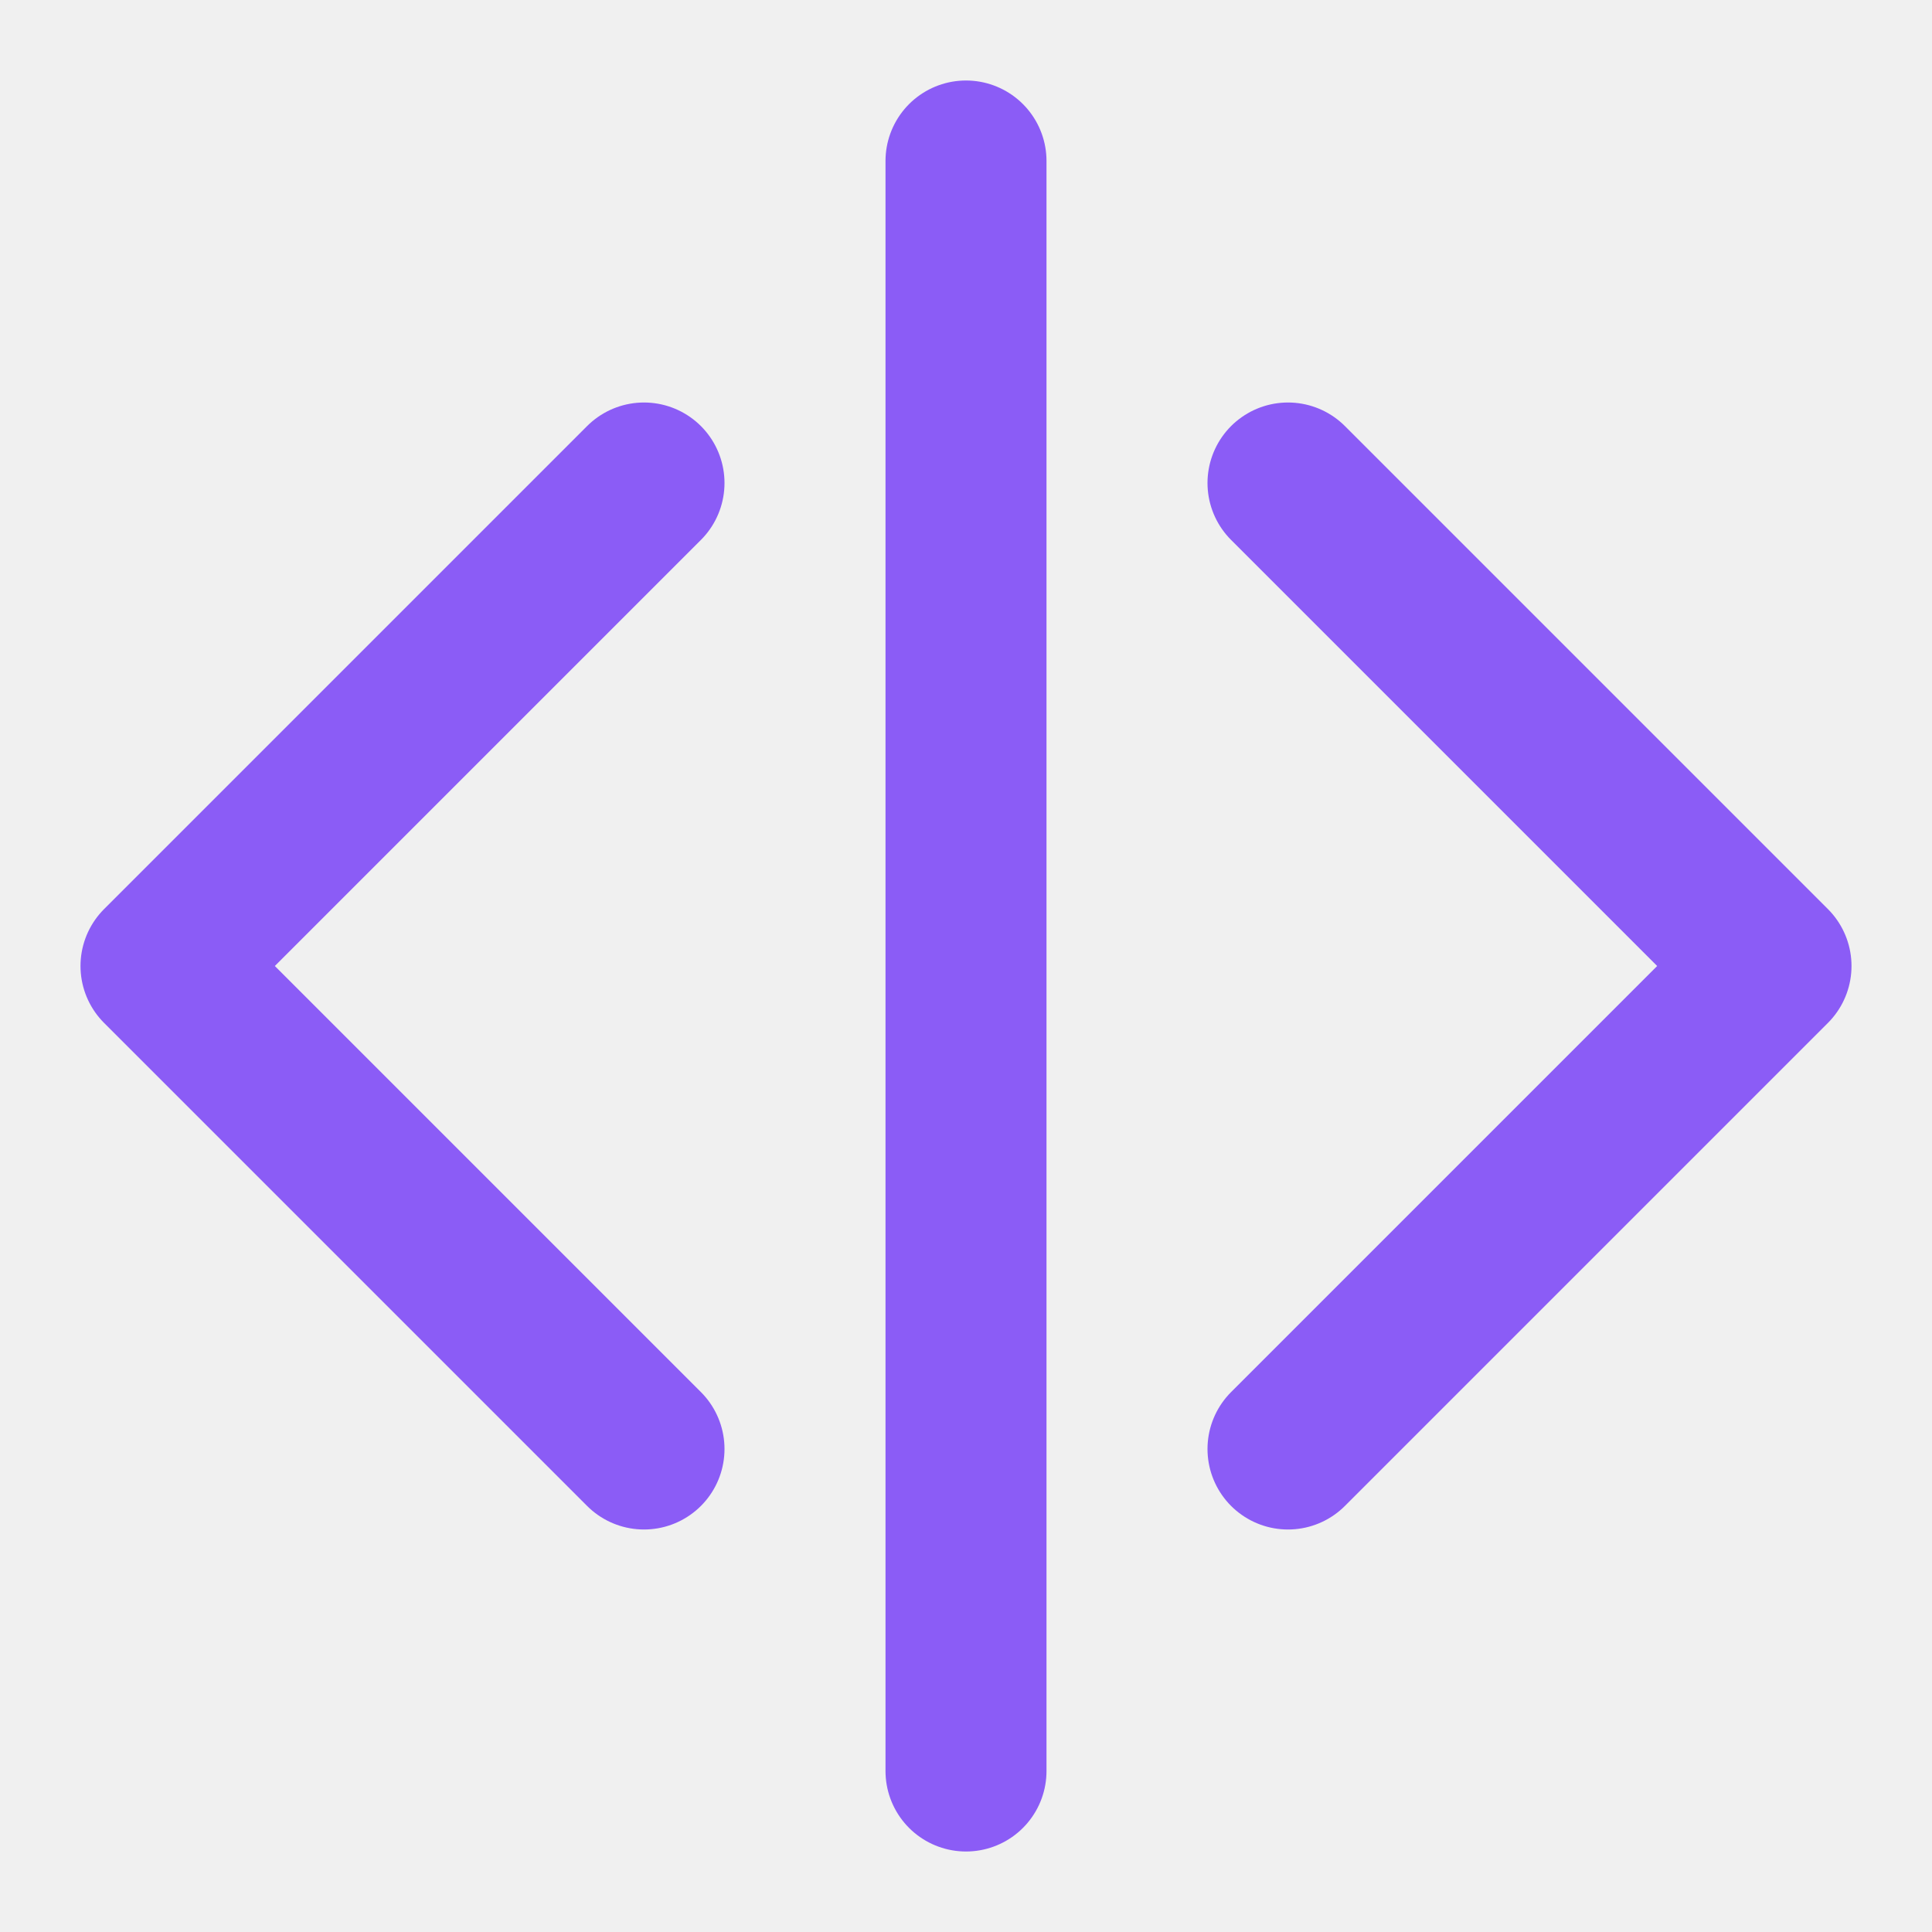
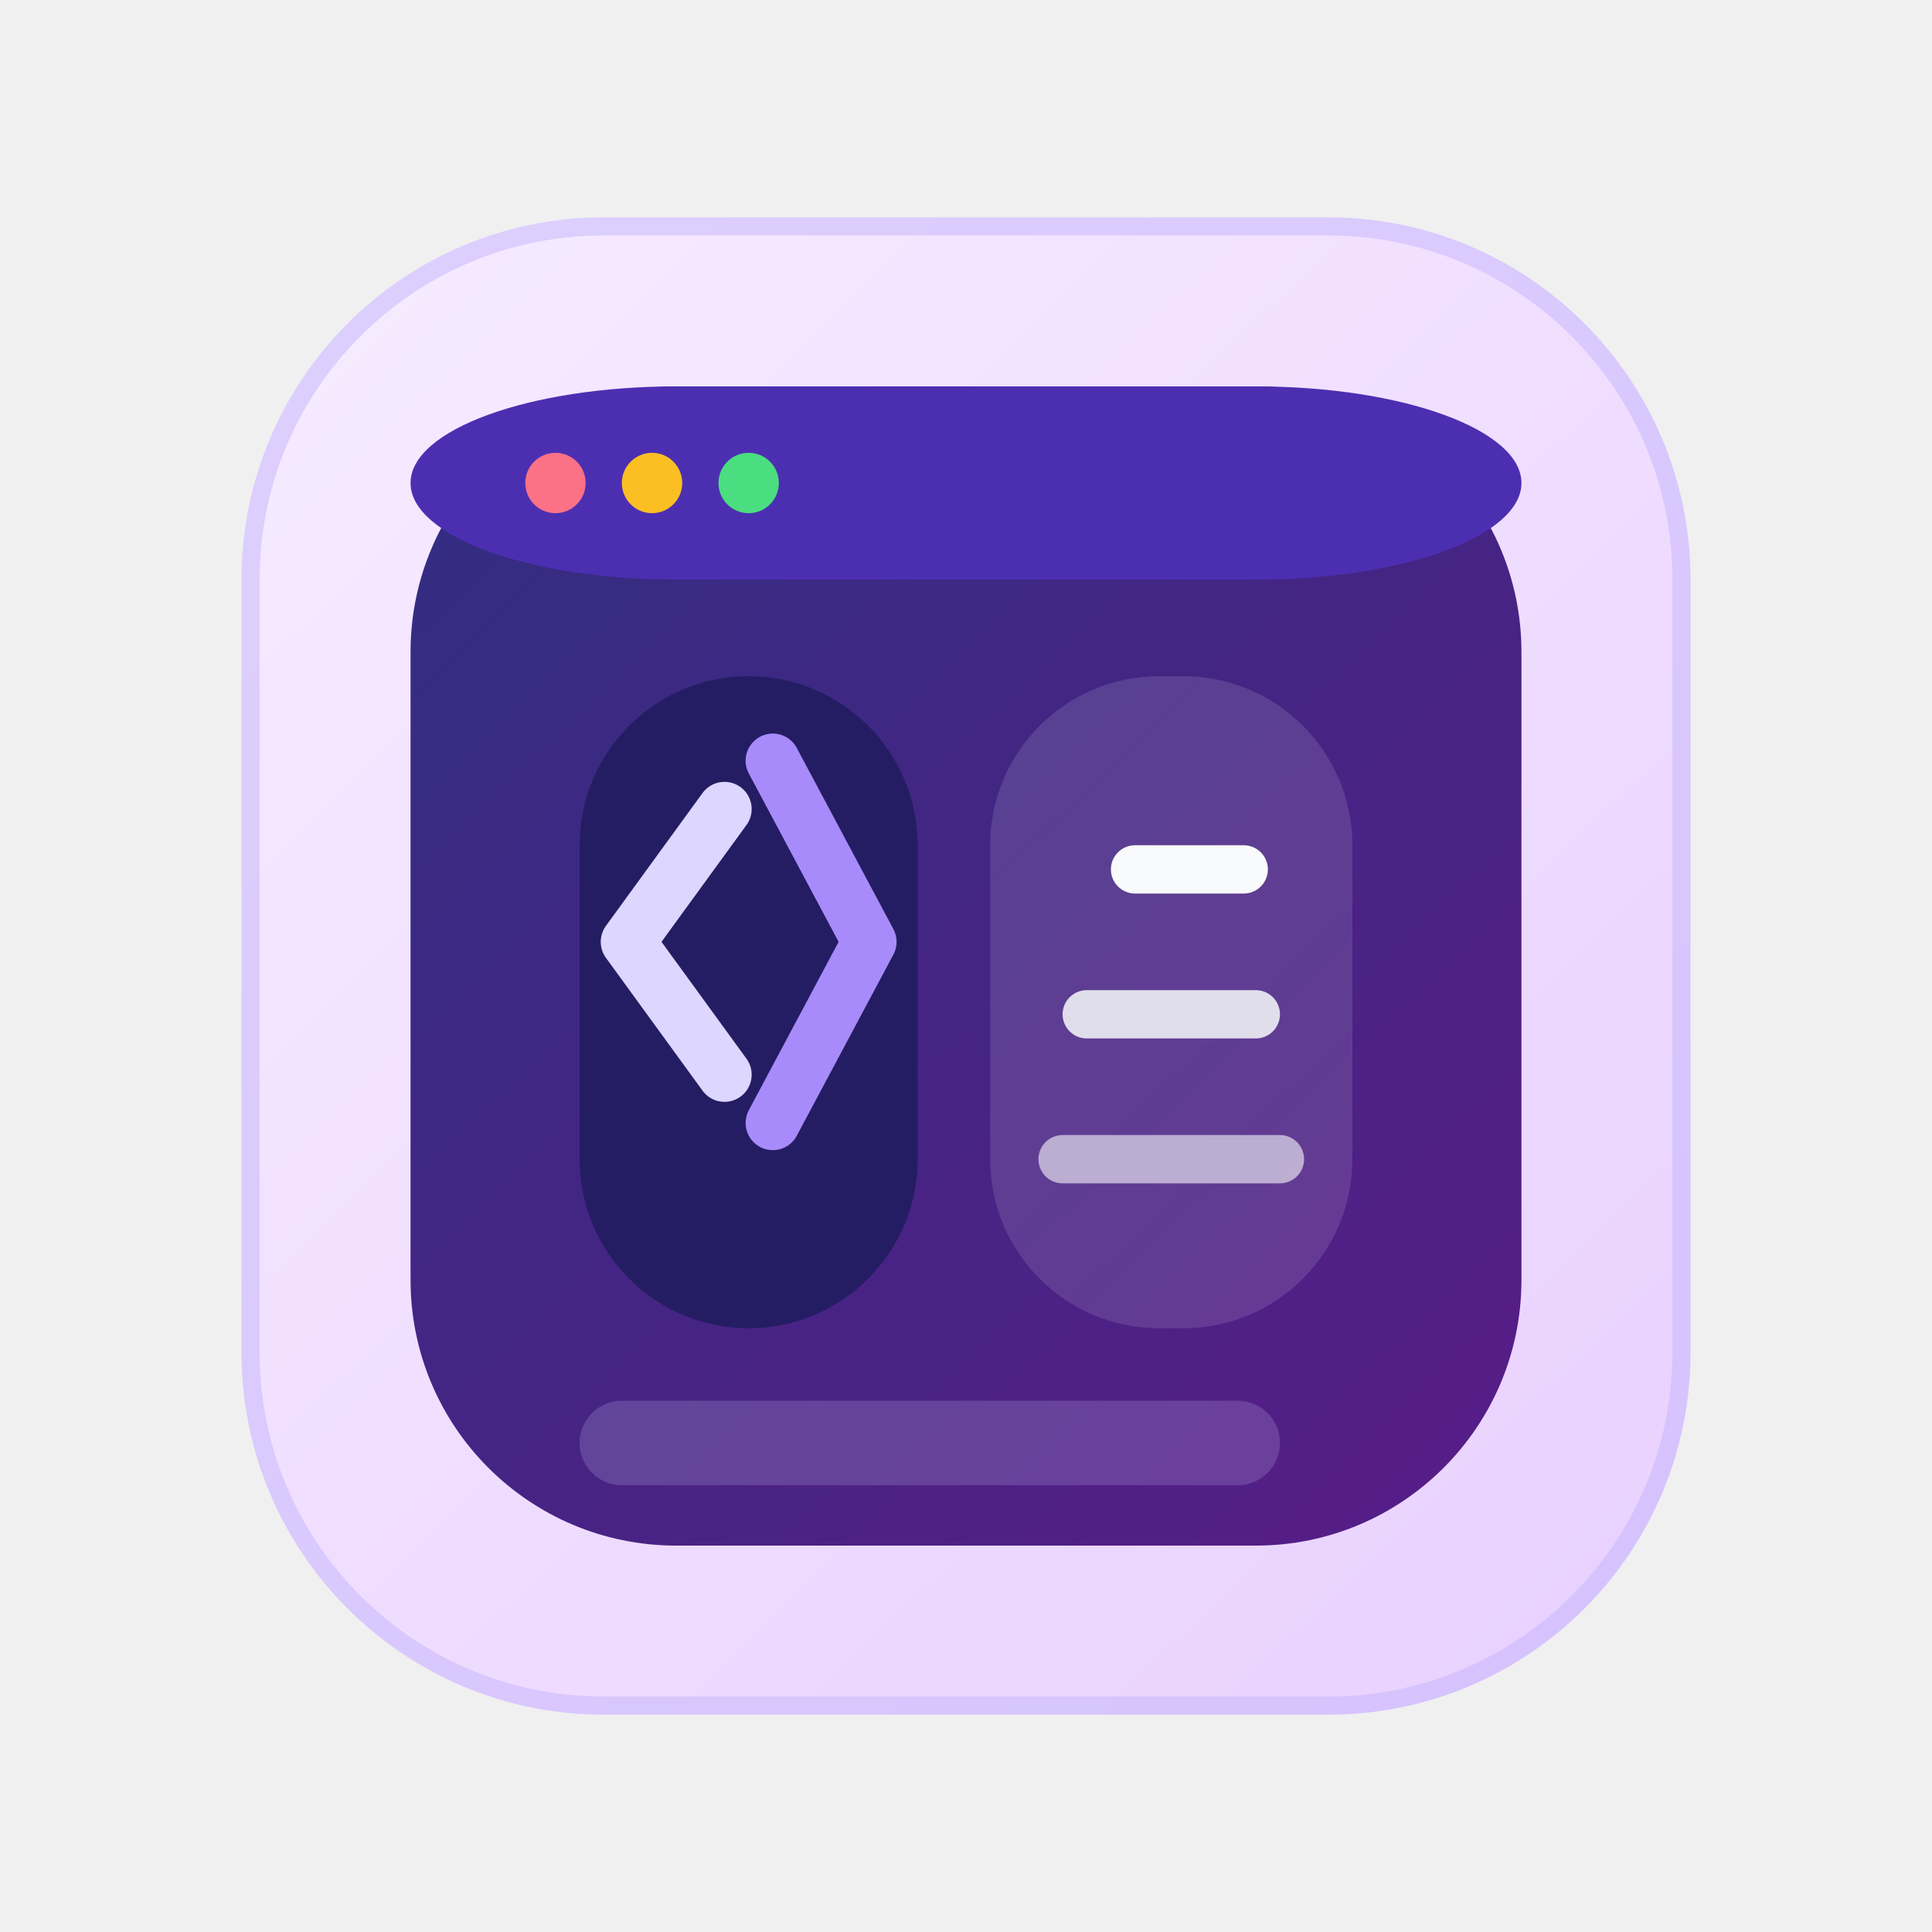
- <svg xmlns="http://www.w3.org/2000/svg" viewBox="0 0 24 24" fill="none" stroke="#8b5cf6" stroke-width="2" stroke-linecap="round" stroke-linejoin="round">
-   <polyline points="16 18 22 12 16 6" />
-   <polyline points="8 6 2 12 8 18" />
-   <line x1="12" y1="2" x2="12" y2="22" />
+ <svg xmlns="http://www.w3.org/2000/svg" viewBox="0 0 160 160" fill="none">
+   <defs>
+     <linearGradient id="coder-bg" x1="20" y1="18" x2="140" y2="142" gradientUnits="userSpaceOnUse">
+       <stop stop-color="#F7ECFF" />
+       <stop offset="1" stop-color="#E8D0FF" />
+     </linearGradient>
+     <linearGradient id="coder-shell" x1="34" y1="32" x2="126" y2="128" gradientUnits="userSpaceOnUse">
+       <stop stop-color="#312E81" />
+       <stop offset="1" stop-color="#581C87" />
+     </linearGradient>
+   </defs>
+   <rect x="20" y="18" width="120" height="124" rx="30" fill="url(#coder-bg)" />
+   <rect x="20.75" y="18.75" width="118.5" height="122.5" rx="29.25" stroke="#C4B5FD" stroke-opacity="0.5" stroke-width="1.5" />
+   <rect x="34" y="32" width="92" height="96" rx="22" fill="url(#coder-shell)" />
+   <rect x="34" y="32" width="92" height="16" rx="22" fill="#4C2FB1" />
+   <circle cx="46" cy="40" r="2.5" fill="#FB7185" />
+   <circle cx="54" cy="40" r="2.5" fill="#FBBF24" />
+   <circle cx="62" cy="40" r="2.5" fill="#4ADE80" />
+   <rect x="48" y="56" width="28" height="54" rx="14" fill="#251D63" />
+   <rect x="82" y="56" width="30" height="54" rx="14" fill="#FFFFFF" opacity="0.12" />
+   <path d="m60 67-8 11 8 11" stroke="#DDD6FE" stroke-width="4.5" stroke-linecap="round" stroke-linejoin="round" />
+   <path d="m64 63 8 15-8 15" stroke="#A78BFA" stroke-width="4.5" stroke-linecap="round" stroke-linejoin="round" />
+   <path d="M94 72h9" stroke="#F8FAFC" stroke-width="4" stroke-linecap="round" />
+   <path d="M90 84h14" stroke="#F8FAFC" stroke-width="4" stroke-linecap="round" opacity="0.85" />
+   <path d="M88 96h18" stroke="#F8FAFC" stroke-width="4" stroke-linecap="round" opacity="0.6" />
+   <rect x="48" y="116" width="58" height="7" rx="3.5" fill="#DDD6FE" opacity="0.18" />
</svg>
